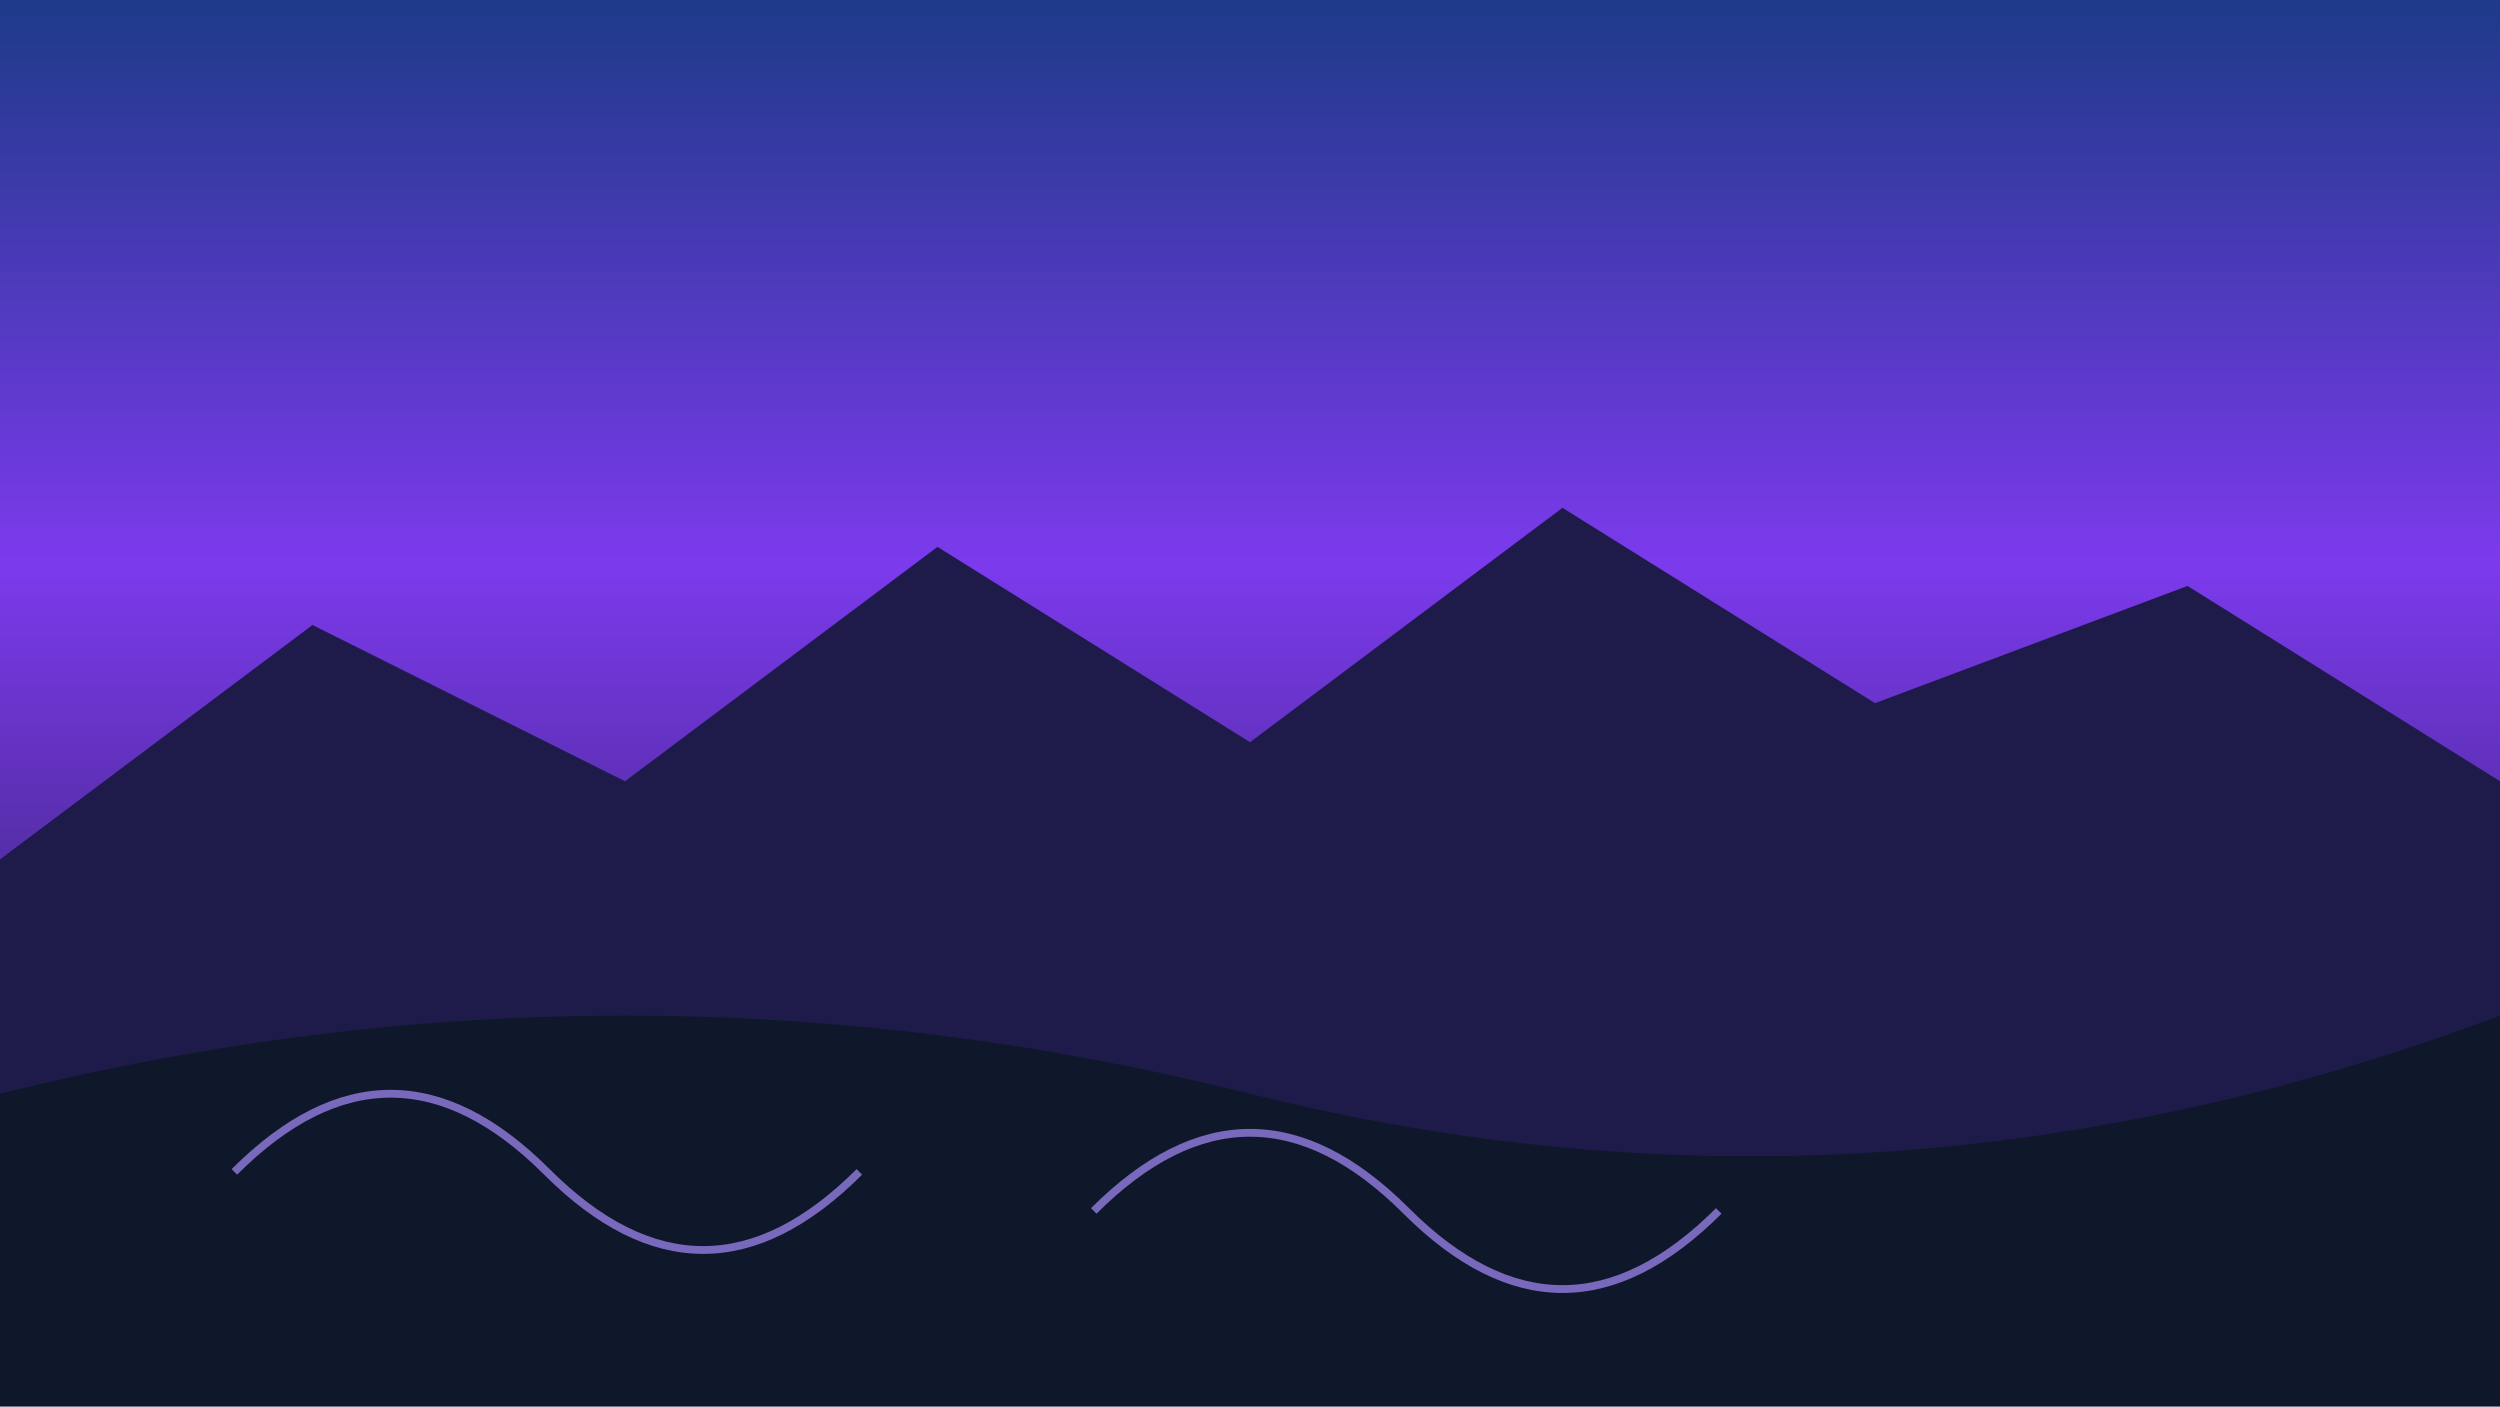
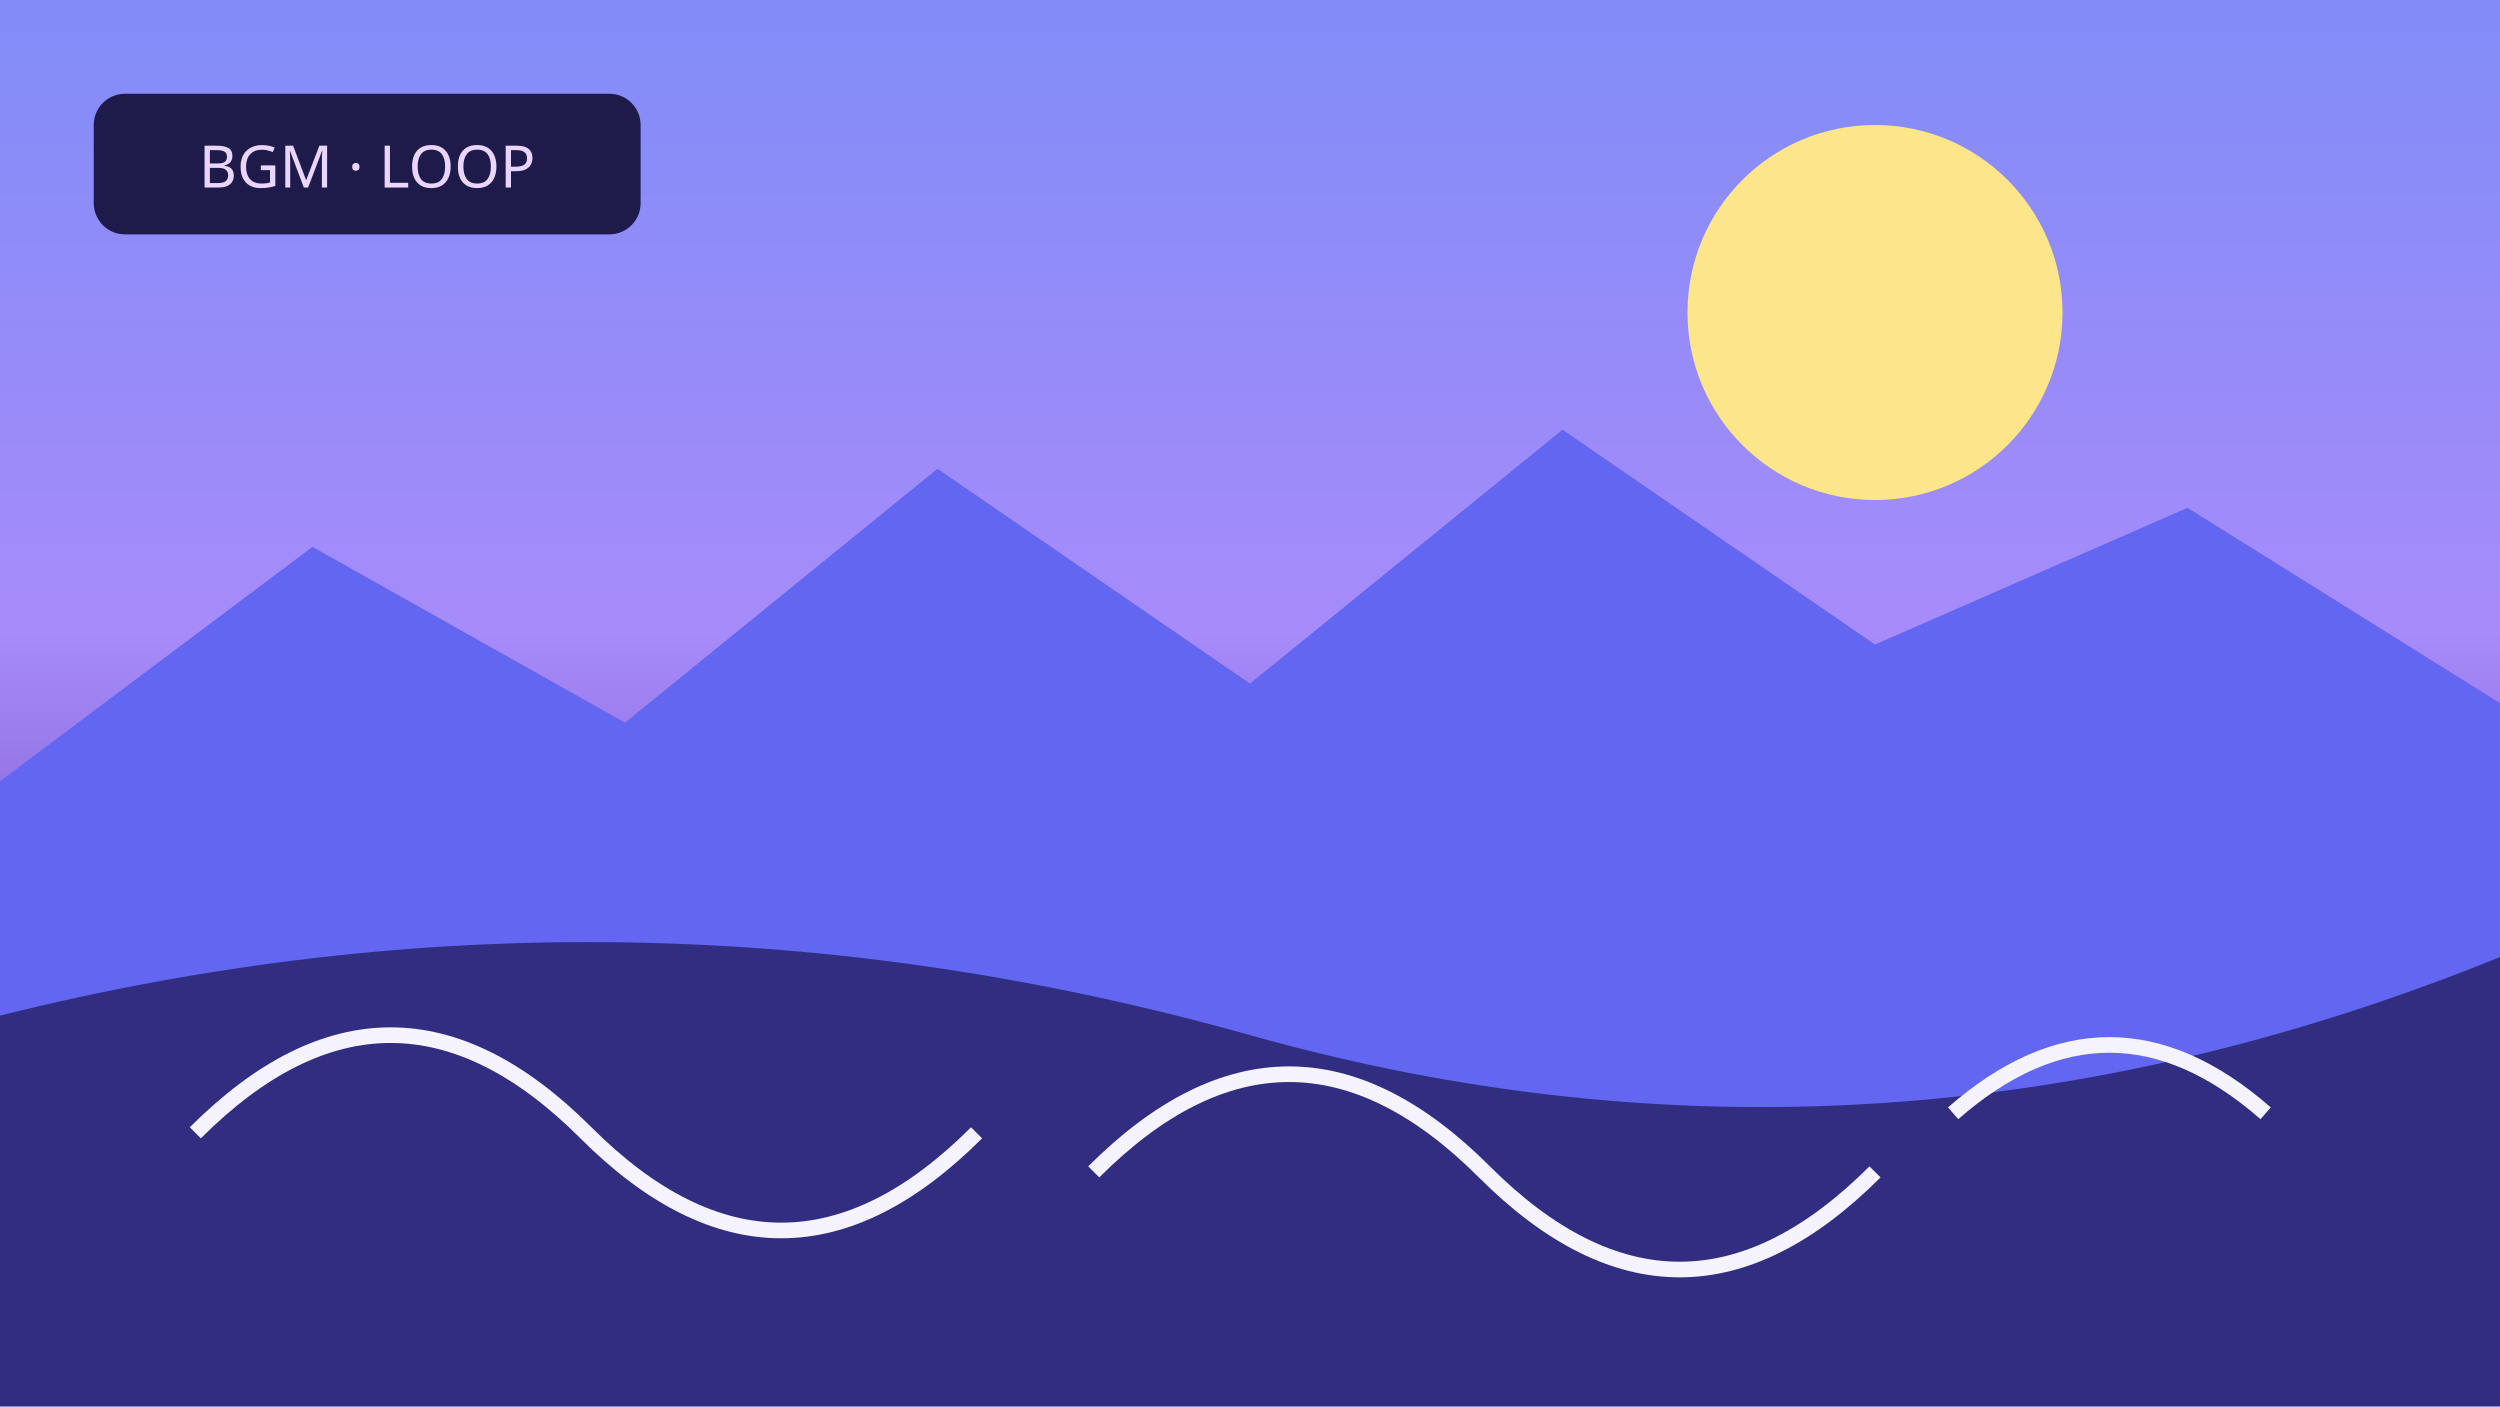
<svg xmlns="http://www.w3.org/2000/svg" width="640" height="360" viewBox="0 0 640 360">
  <defs>
    <linearGradient id="dusk" x1="0" y1="0" x2="0" y2="1">
-       <stop offset="0%" stop-color="#1e3a8a" />
-       <stop offset="40%" stop-color="#7c3aed" />
-       <stop offset="100%" stop-color="#0f172a" />
+       <stop offset="0%" stop-color="#818cf8" />
+       <stop offset="45%" stop-color="#a78bfa" />
+       <stop offset="100%" stop-color="#4c1d95" />
    </linearGradient>
  </defs>
  <rect width="640" height="360" fill="url(#dusk)" />
-   <circle cx="480" cy="90" rx="40" fill="#fde68a" opacity="0.85" />
-   <path d="M0 220 L80 160 L160 200 L240 140 L320 190 L400 130 L480 180 L560 150 L640 200 L640 360 L0 360Z" fill="#1e1b4b" />
-   <path d="M0 280 Q160 240 320 280 T640 260 L640 360 L0 360Z" fill="#0f172a" />
-   <g stroke="#a78bfa" stroke-width="2" fill="none" opacity="0.7">
-     <path d="M60 300 Q100 260 140 300 T220 300" />
-     <path d="M280 310 Q320 270 360 310 T440 310" />
+   <circle cx="480" cy="80" r="48" fill="#fde68a" />
+   <path d="M0 200 L80 140 L160 185 L240 120 L320 175 L400 110 L480 165 L560 130 L640 180 L640 360 L0 360Z" fill="#6366f1" />
+   <path d="M0 260 Q160 220 320 265 T640 245 L640 360 L0 360Z" fill="#312e81" />
+   <g stroke="#f5f3ff" stroke-width="4" fill="none">
+     <path d="M50 290 Q100 240 150 290 T250 290" />
+     <path d="M280 300 Q330 250 380 300 T480 300" />
+     <path d="M500 285 Q540 250 580 285" />
  </g>
+   <rect x="24" y="24" width="140" height="36" rx="8" fill="#1e1b4b" />
+   <text x="94" y="48" text-anchor="middle" fill="#e9d5ff" font-size="15" font-family="sans-serif">BGM · LOOP</text>
</svg>
